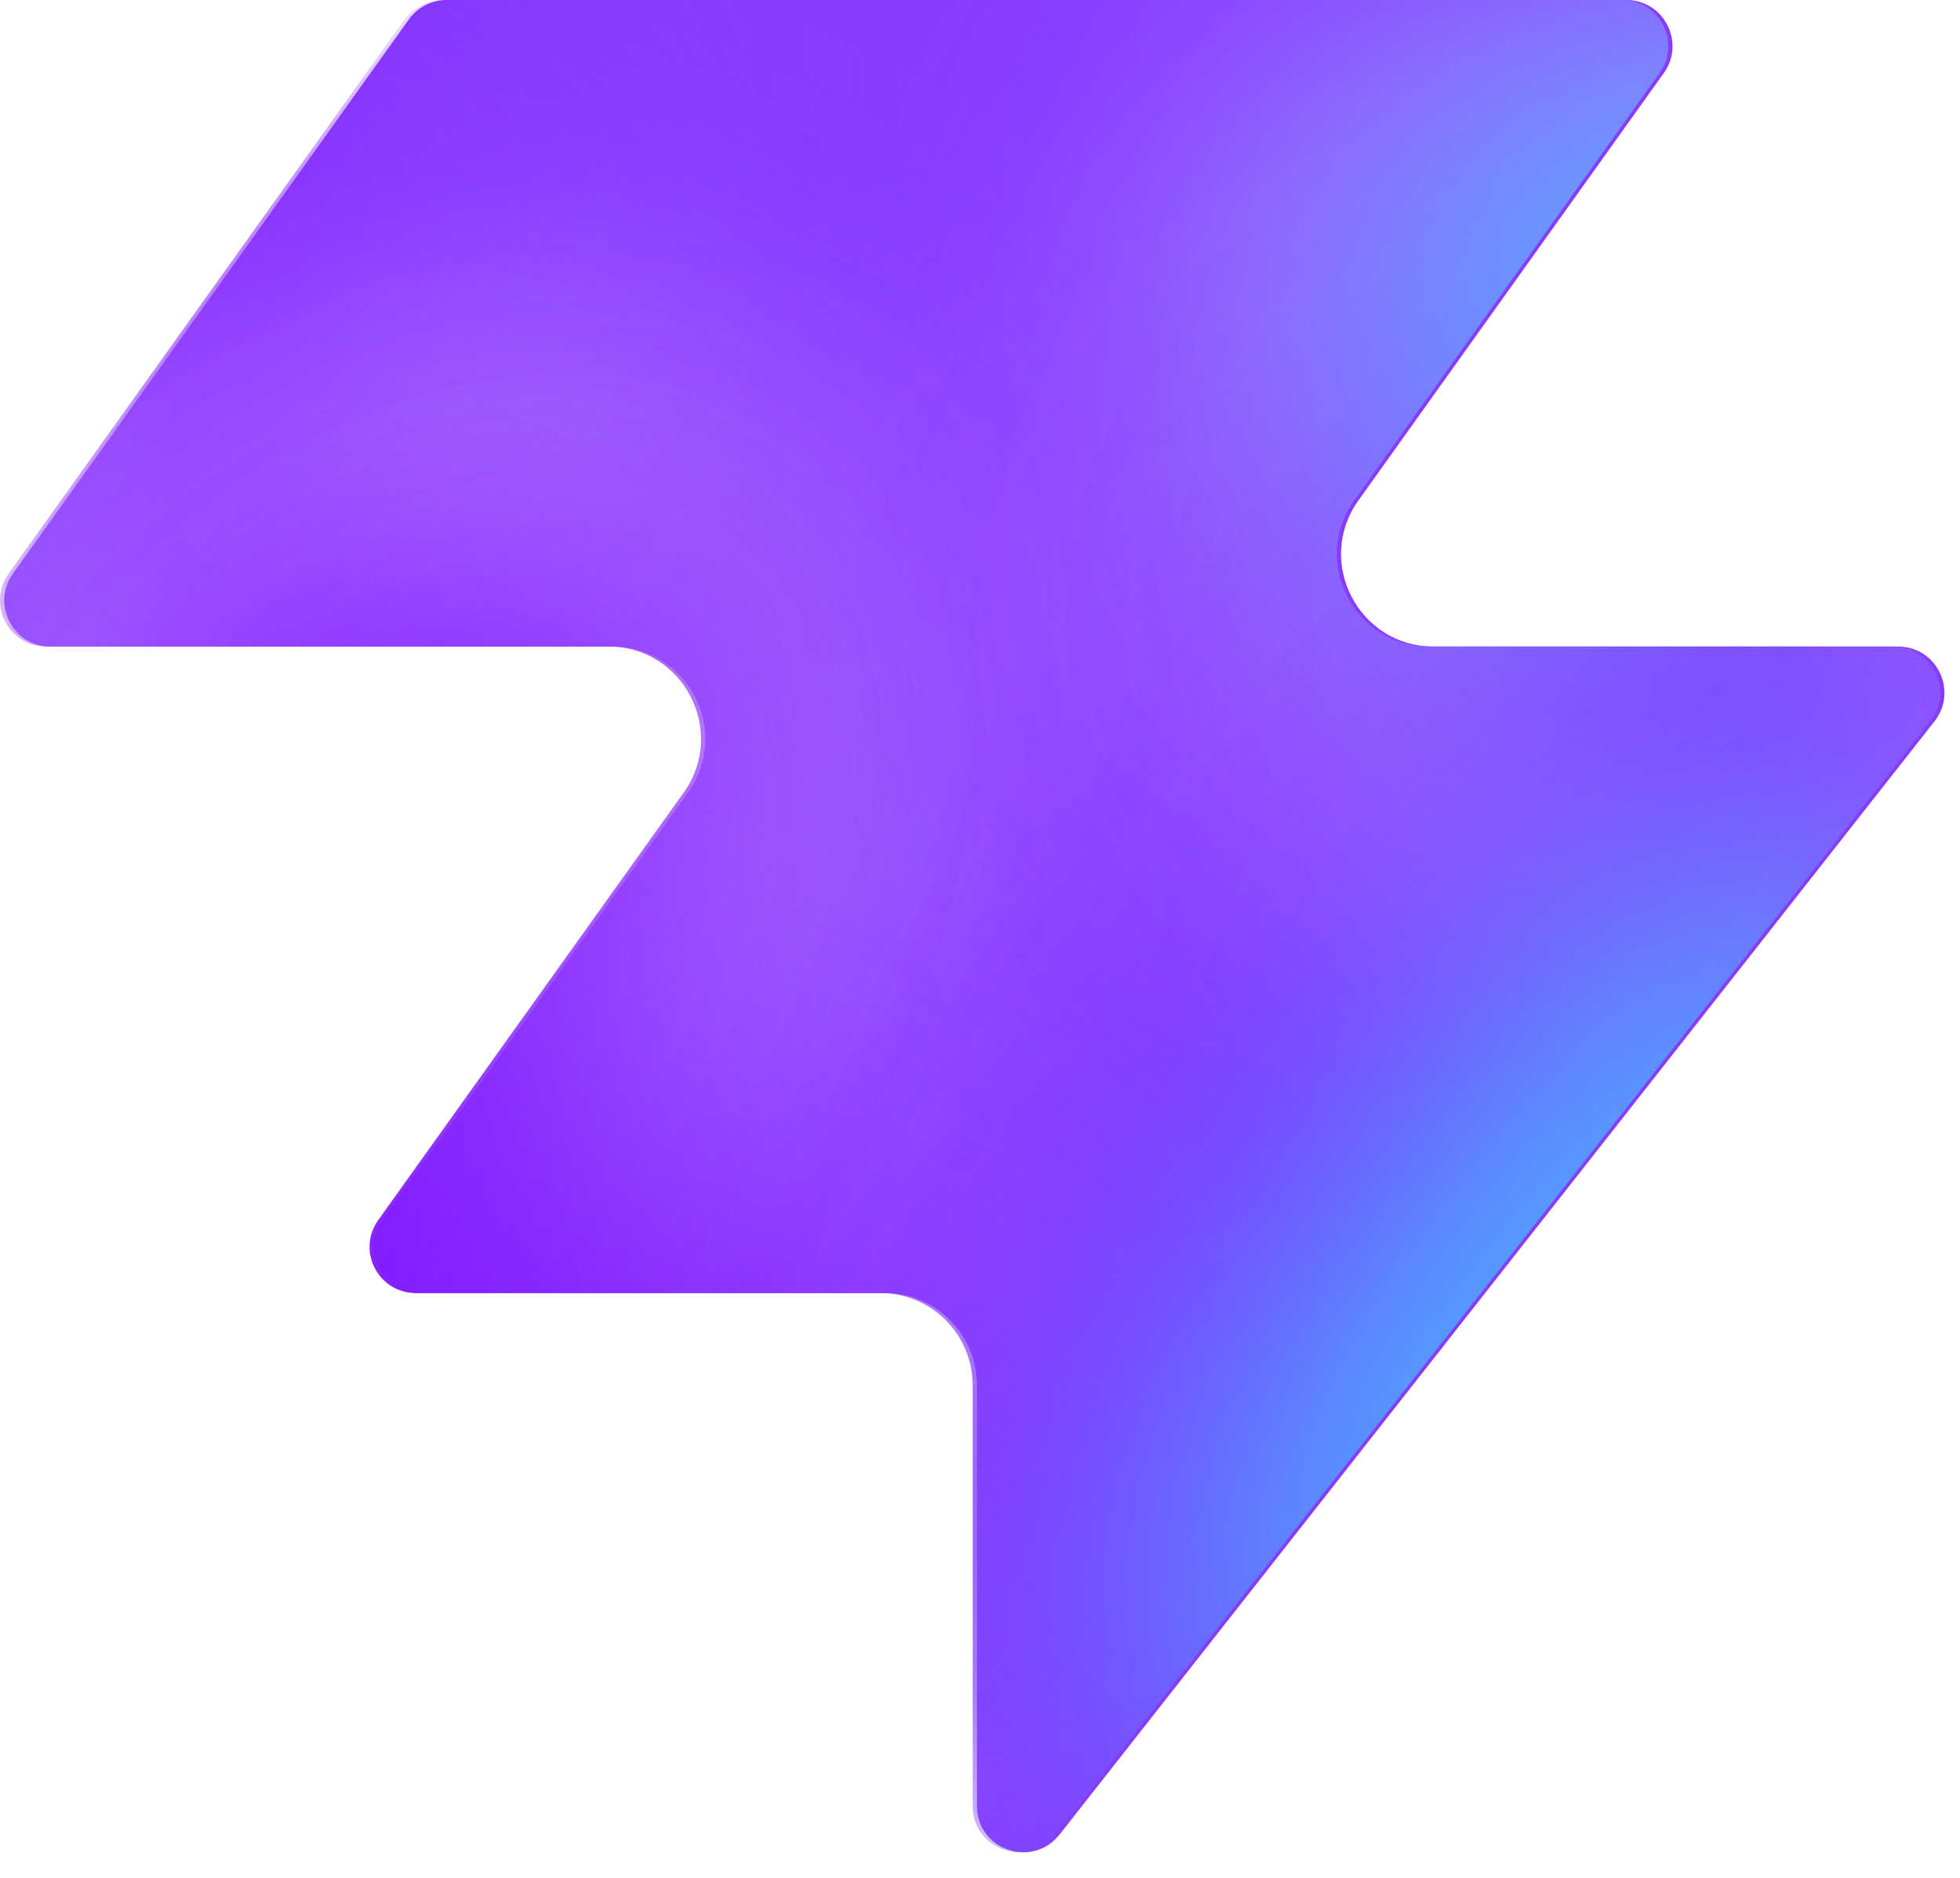
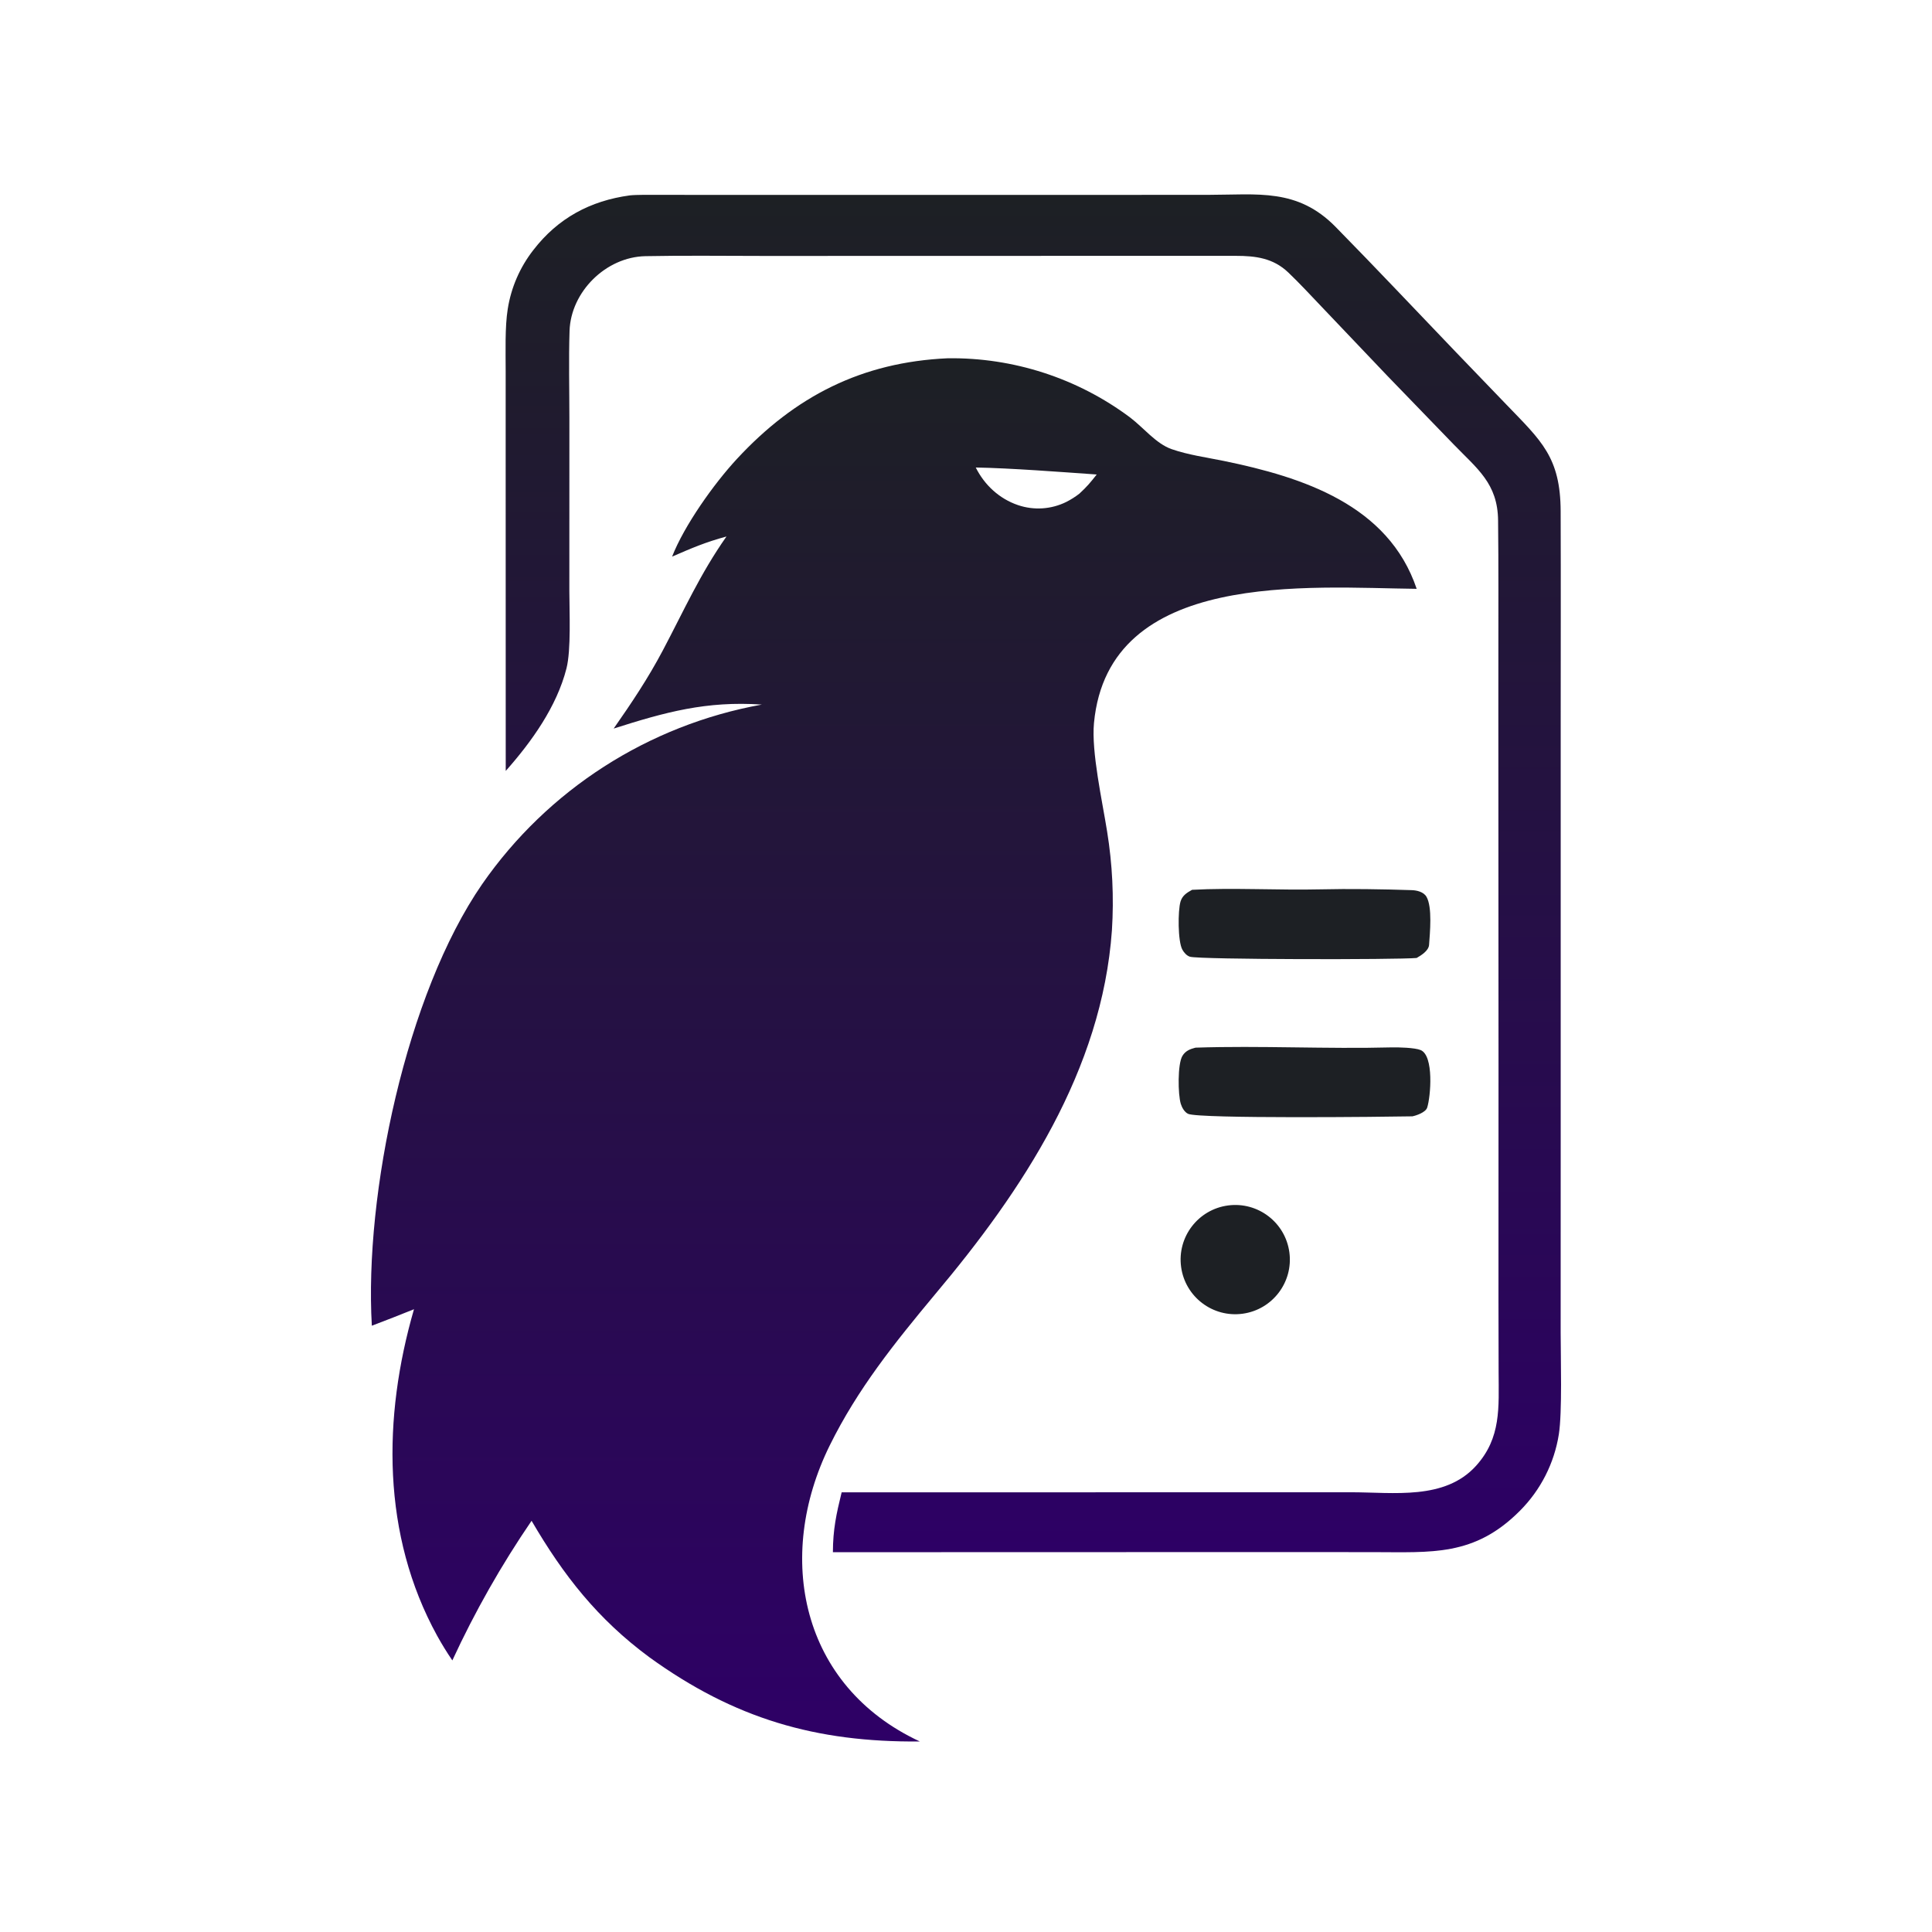
- <svg xmlns="http://www.w3.org/2000/svg" width="48" height="46" fill="none" viewBox="0 0 48 46">
-   <path fill="#863bff" d="M25.946 44.938c-.664.845-2.021.375-2.021-.698V33.937a2.26 2.26 0 0 0-2.262-2.262H10.287c-.92 0-1.456-1.04-.92-1.788l7.48-10.471c1.07-1.497 0-3.578-1.842-3.578H1.237c-.92 0-1.456-1.04-.92-1.788L10.013.474c.214-.297.556-.474.92-.474h28.894c.92 0 1.456 1.04.92 1.788l-7.48 10.471c-1.07 1.498 0 3.579 1.842 3.579h11.377c.943 0 1.473 1.088.89 1.83L25.947 44.94z" style="fill:#863bff;fill:color(display-p3 .525 .23 1);fill-opacity:1" />
-   <mask id="a" width="48" height="46" x="0" y="0" maskUnits="userSpaceOnUse" style="mask-type:alpha">
-     <path fill="#000" d="M25.842 44.938c-.664.844-2.021.375-2.021-.698V33.937a2.26 2.26 0 0 0-2.262-2.262H10.183c-.92 0-1.456-1.04-.92-1.788l7.48-10.471c1.07-1.498 0-3.579-1.842-3.579H1.133c-.92 0-1.456-1.04-.92-1.787L9.91.473c.214-.297.556-.474.92-.474h28.894c.92 0 1.456 1.04.92 1.788l-7.48 10.471c-1.07 1.498 0 3.578 1.842 3.578h11.377c.943 0 1.473 1.088.89 1.832L25.843 44.94z" style="fill:#000;fill-opacity:1" />
-   </mask>
-   <g mask="url(#a)">
-     <g filter="url(#b)">
-       <ellipse cx="5.508" cy="14.704" fill="#ede6ff" rx="5.508" ry="14.704" style="fill:#ede6ff;fill:color(display-p3 .927 .903 1);fill-opacity:1" transform="matrix(.00324 1 1 -.00324 -4.47 31.516)" />
-     </g>
-     <g filter="url(#c)">
-       <ellipse cx="10.399" cy="29.851" fill="#ede6ff" rx="10.399" ry="29.851" style="fill:#ede6ff;fill:color(display-p3 .927 .903 1);fill-opacity:1" transform="matrix(.00324 1 1 -.00324 -39.328 7.883)" />
-     </g>
-     <g filter="url(#d)">
-       <ellipse cx="5.508" cy="30.487" fill="#7e14ff" rx="5.508" ry="30.487" style="fill:#7e14ff;fill:color(display-p3 .492 .077 1);fill-opacity:1" transform="rotate(89.814 -25.913 -14.639)scale(1 -1)" />
-     </g>
-     <g filter="url(#e)">
-       <ellipse cx="5.508" cy="30.599" fill="#7e14ff" rx="5.508" ry="30.599" style="fill:#7e14ff;fill:color(display-p3 .492 .077 1);fill-opacity:1" transform="rotate(89.814 -32.644 -3.334)scale(1 -1)" />
-     </g>
-     <g filter="url(#f)">
-       <ellipse cx="5.508" cy="30.599" fill="#7e14ff" rx="5.508" ry="30.599" style="fill:#7e14ff;fill:color(display-p3 .492 .077 1);fill-opacity:1" transform="matrix(.00324 1 1 -.00324 -34.34 30.47)" />
-     </g>
-     <g filter="url(#g)">
-       <ellipse cx="14.072" cy="22.078" fill="#ede6ff" rx="14.072" ry="22.078" style="fill:#ede6ff;fill:color(display-p3 .927 .903 1);fill-opacity:1" transform="rotate(93.35 24.506 48.493)scale(-1 1)" />
-     </g>
-     <g filter="url(#h)">
-       <ellipse cx="3.47" cy="21.501" fill="#7e14ff" rx="3.47" ry="21.501" style="fill:#7e14ff;fill:color(display-p3 .492 .077 1);fill-opacity:1" transform="rotate(89.009 28.708 47.59)scale(-1 1)" />
-     </g>
-     <g filter="url(#i)">
-       <ellipse cx="3.47" cy="21.501" fill="#7e14ff" rx="3.47" ry="21.501" style="fill:#7e14ff;fill:color(display-p3 .492 .077 1);fill-opacity:1" transform="rotate(89.009 28.708 47.59)scale(-1 1)" />
-     </g>
-     <g filter="url(#j)">
-       <ellipse cx=".387" cy="8.972" fill="#7e14ff" rx="4.407" ry="29.108" style="fill:#7e14ff;fill:color(display-p3 .492 .077 1);fill-opacity:1" transform="rotate(39.51 .387 8.972)" />
-     </g>
-     <g filter="url(#k)">
-       <ellipse cx="47.523" cy="-6.092" fill="#7e14ff" rx="4.407" ry="29.108" style="fill:#7e14ff;fill:color(display-p3 .492 .077 1);fill-opacity:1" transform="rotate(37.892 47.523 -6.092)" />
-     </g>
-     <g filter="url(#l)">
-       <ellipse cx="41.412" cy="6.333" fill="#47bfff" rx="5.971" ry="9.665" style="fill:#47bfff;fill:color(display-p3 .28 .748 1);fill-opacity:1" transform="rotate(37.892 41.412 6.333)" />
-     </g>
-     <g filter="url(#m)">
-       <ellipse cx="-1.879" cy="38.332" fill="#7e14ff" rx="4.407" ry="29.108" style="fill:#7e14ff;fill:color(display-p3 .492 .077 1);fill-opacity:1" transform="rotate(37.892 -1.88 38.332)" />
-     </g>
-     <g filter="url(#n)">
-       <ellipse cx="-1.879" cy="38.332" fill="#7e14ff" rx="4.407" ry="29.108" style="fill:#7e14ff;fill:color(display-p3 .492 .077 1);fill-opacity:1" transform="rotate(37.892 -1.88 38.332)" />
-     </g>
-     <g filter="url(#o)">
-       <ellipse cx="35.651" cy="29.907" fill="#7e14ff" rx="4.407" ry="29.108" style="fill:#7e14ff;fill:color(display-p3 .492 .077 1);fill-opacity:1" transform="rotate(37.892 35.651 29.907)" />
-     </g>
-     <g filter="url(#p)">
-       <ellipse cx="38.418" cy="32.4" fill="#47bfff" rx="5.971" ry="15.297" style="fill:#47bfff;fill:color(display-p3 .28 .748 1);fill-opacity:1" transform="rotate(37.892 38.418 32.4)" />
-     </g>
-   </g>
+ <svg xmlns="http://www.w3.org/2000/svg" width="500" height="500" viewBox="0 0 500 500" fill="none">
+   <path d="M245.261 92.72C262.239 92.491 278.816 97.863 292.413 107.999C295.979 110.702 299.153 114.798 303.174 116.223C307.531 117.742 312.206 118.364 316.724 119.291C337.173 123.49 359.321 130.673 366.635 152.388C338.94 152.101 286.897 147.265 283.121 187.113C282.413 194.584 285.278 207.339 286.52 215.19C287.889 223.639 288.306 232.215 287.765 240.756C285.2 276.953 264.65 308.064 241.983 334.984C231.54 347.529 221.97 359.415 214.731 374.085C200.5 402.93 207.209 436.328 238.052 450.693C211.132 450.936 190.011 444.774 168.056 428.894C154.678 419.016 145.845 407.742 137.57 393.578C129.741 405.036 122.882 417.122 117.066 429.713C115.663 427.656 114.356 425.535 113.15 423.358C98.766 397.223 99.039 366.818 107.14 338.827C103.52 340.289 99.884 341.712 96.231 343.094C94.249 309.068 105.118 257.31 124.771 228.83C141.749 204.37 167.796 187.644 197.164 182.343C182.814 181.365 172.145 184.3 158.817 188.551C163.457 181.917 167.707 175.562 171.504 168.39C177.042 157.928 181.15 148.602 188.009 138.845C182.571 140.312 179.051 141.838 173.938 144.051C177.106 135.969 184.73 125.233 190.697 118.787C205.792 102.478 223.078 93.73 245.261 92.72ZM252.524 120.989C254.782 125.518 258.636 129.088 263.468 130.725C267.57 132.118 272.064 131.823 275.946 129.906C277.143 129.301 278.278 128.584 279.339 127.762C281.36 125.89 282.117 124.973 283.829 122.799C274.578 122.152 261.666 121.152 252.524 120.989Z" fill="url(#paint0_linear_3351_22760)" />
+   <path d="M162.987 50.568C163.615 50.479 165.541 50.431 166.208 50.431C178.528 50.432 190.871 50.44 203.19 50.438L279.018 50.439L312.692 50.427C325.563 50.41 335.768 48.658 345.649 58.716C356.151 69.406 366.416 80.311 376.785 91.126L389.912 104.768C398.887 114.081 403.846 118.332 403.896 132.323C403.961 150.657 403.908 169.016 403.908 187.352V295.823L403.896 344.844C403.899 351.356 404.329 365.482 403.423 371.223C402.236 378.699 398.717 385.611 393.366 390.976C381.534 402.872 370.546 401.692 355.181 401.689L324.941 401.677L215.553 401.708C215.569 395.849 216.443 391.811 217.817 386.217L349.563 386.196C360.718 386.193 373.925 388.3 382.016 379.333C388.552 372.089 387.86 364.182 387.841 355.2L387.804 336.651L387.816 276.449L387.77 184.045L387.785 152.428C387.788 146.529 387.767 140.575 387.702 134.686C387.603 125.103 382.31 121.327 376.133 114.936L359.076 97.299L342.075 79.43C339.222 76.438 336.393 73.364 333.4 70.51C329.492 66.783 324.941 66.211 319.806 66.215C313.923 66.218 308.036 66.206 302.153 66.207L258.801 66.224L197.642 66.237C187.449 66.237 177.137 66.092 167.035 66.295C156.793 66.501 147.723 75.519 147.399 85.651C147.161 93.105 147.355 100.755 147.356 108.231L147.347 152.983C147.356 158.284 147.823 168.19 146.604 172.98C144.082 182.893 137.562 191.985 130.883 199.517L130.867 118.37L130.867 95.93C130.868 91.121 130.656 84.598 131.4 79.987C132.274 74.414 134.557 69.154 138.035 64.703C144.39 56.461 152.74 51.966 162.987 50.568Z" fill="url(#paint1_linear_3351_22760)" />
+   <path d="M309.392 271.133C326.106 270.576 343.344 271.506 360.101 271.065C361.772 271.02 366.125 271.117 367.654 271.754C371.157 273.206 370.253 283.823 369.359 286.637C368.955 287.903 366.495 288.714 365.521 288.906C358.642 289.044 310.385 289.567 307.493 288.264C306.54 287.833 305.881 286.618 305.585 285.661C304.842 283.245 304.734 275.387 306.007 273.268C306.799 271.959 307.968 271.5 309.392 271.133Z" fill="#1D2024" />
+   <path d="M308.512 230.283C318.851 229.706 331.1 230.418 341.667 230.165C349.198 229.985 357.839 230.118 365.357 230.369C366.654 230.412 368.419 230.796 369.169 232.082C370.73 234.75 370.052 241.502 369.842 244.535C369.734 246.074 367.728 247.292 366.62 247.922C361.691 248.386 310.592 248.355 307.975 247.602C307.132 247.359 306.413 246.523 305.997 245.776C304.805 243.637 304.812 235.655 305.521 233.314C305.997 231.748 307.151 231.041 308.512 230.283Z" fill="#1D2024" />
+   <path d="M317.837 311.969C325.559 310.955 332.65 316.381 333.688 324.1C334.727 331.819 329.326 338.925 321.61 339.988C313.86 341.058 306.714 335.626 305.669 327.873C304.624 320.117 310.078 312.99 317.837 311.969Z" fill="#1D2024" />
  <defs>
-     <filter id="b" width="60.045" height="41.654" x="-19.77" y="16.149" color-interpolation-filters="sRGB" filterUnits="userSpaceOnUse">
-       <feFlood flood-opacity="0" result="BackgroundImageFix" />
-       <feBlend in="SourceGraphic" in2="BackgroundImageFix" result="shape" />
-       <feGaussianBlur result="effect1_foregroundBlur_2002_17158" stdDeviation="7.659" />
-     </filter>
-     <filter id="c" width="90.34" height="51.437" x="-54.613" y="-7.533" color-interpolation-filters="sRGB" filterUnits="userSpaceOnUse">
-       <feFlood flood-opacity="0" result="BackgroundImageFix" />
-       <feBlend in="SourceGraphic" in2="BackgroundImageFix" result="shape" />
-       <feGaussianBlur result="effect1_foregroundBlur_2002_17158" stdDeviation="7.659" />
-     </filter>
-     <filter id="d" width="79.355" height="29.4" x="-49.64" y="2.03" color-interpolation-filters="sRGB" filterUnits="userSpaceOnUse">
-       <feFlood flood-opacity="0" result="BackgroundImageFix" />
-       <feBlend in="SourceGraphic" in2="BackgroundImageFix" result="shape" />
-       <feGaussianBlur result="effect1_foregroundBlur_2002_17158" stdDeviation="4.596" />
-     </filter>
-     <filter id="e" width="79.579" height="29.4" x="-45.045" y="20.029" color-interpolation-filters="sRGB" filterUnits="userSpaceOnUse">
-       <feFlood flood-opacity="0" result="BackgroundImageFix" />
-       <feBlend in="SourceGraphic" in2="BackgroundImageFix" result="shape" />
-       <feGaussianBlur result="effect1_foregroundBlur_2002_17158" stdDeviation="4.596" />
-     </filter>
-     <filter id="f" width="79.579" height="29.4" x="-43.513" y="21.178" color-interpolation-filters="sRGB" filterUnits="userSpaceOnUse">
-       <feFlood flood-opacity="0" result="BackgroundImageFix" />
-       <feBlend in="SourceGraphic" in2="BackgroundImageFix" result="shape" />
-       <feGaussianBlur result="effect1_foregroundBlur_2002_17158" stdDeviation="4.596" />
-     </filter>
-     <filter id="g" width="74.749" height="58.852" x="15.756" y="-17.901" color-interpolation-filters="sRGB" filterUnits="userSpaceOnUse">
-       <feFlood flood-opacity="0" result="BackgroundImageFix" />
-       <feBlend in="SourceGraphic" in2="BackgroundImageFix" result="shape" />
-       <feGaussianBlur result="effect1_foregroundBlur_2002_17158" stdDeviation="7.659" />
-     </filter>
-     <filter id="h" width="61.377" height="25.362" x="23.548" y="2.284" color-interpolation-filters="sRGB" filterUnits="userSpaceOnUse">
-       <feFlood flood-opacity="0" result="BackgroundImageFix" />
-       <feBlend in="SourceGraphic" in2="BackgroundImageFix" result="shape" />
-       <feGaussianBlur result="effect1_foregroundBlur_2002_17158" stdDeviation="4.596" />
-     </filter>
-     <filter id="i" width="61.377" height="25.362" x="23.548" y="2.284" color-interpolation-filters="sRGB" filterUnits="userSpaceOnUse">
-       <feFlood flood-opacity="0" result="BackgroundImageFix" />
-       <feBlend in="SourceGraphic" in2="BackgroundImageFix" result="shape" />
-       <feGaussianBlur result="effect1_foregroundBlur_2002_17158" stdDeviation="4.596" />
-     </filter>
-     <filter id="j" width="56.045" height="63.649" x="-27.636" y="-22.853" color-interpolation-filters="sRGB" filterUnits="userSpaceOnUse">
-       <feFlood flood-opacity="0" result="BackgroundImageFix" />
-       <feBlend in="SourceGraphic" in2="BackgroundImageFix" result="shape" />
-       <feGaussianBlur result="effect1_foregroundBlur_2002_17158" stdDeviation="4.596" />
-     </filter>
-     <filter id="k" width="54.814" height="64.646" x="20.116" y="-38.415" color-interpolation-filters="sRGB" filterUnits="userSpaceOnUse">
-       <feFlood flood-opacity="0" result="BackgroundImageFix" />
-       <feBlend in="SourceGraphic" in2="BackgroundImageFix" result="shape" />
-       <feGaussianBlur result="effect1_foregroundBlur_2002_17158" stdDeviation="4.596" />
-     </filter>
-     <filter id="l" width="33.541" height="35.313" x="24.641" y="-11.323" color-interpolation-filters="sRGB" filterUnits="userSpaceOnUse">
-       <feFlood flood-opacity="0" result="BackgroundImageFix" />
-       <feBlend in="SourceGraphic" in2="BackgroundImageFix" result="shape" />
-       <feGaussianBlur result="effect1_foregroundBlur_2002_17158" stdDeviation="4.596" />
-     </filter>
-     <filter id="m" width="54.814" height="64.646" x="-29.286" y="6.009" color-interpolation-filters="sRGB" filterUnits="userSpaceOnUse">
-       <feFlood flood-opacity="0" result="BackgroundImageFix" />
-       <feBlend in="SourceGraphic" in2="BackgroundImageFix" result="shape" />
-       <feGaussianBlur result="effect1_foregroundBlur_2002_17158" stdDeviation="4.596" />
-     </filter>
-     <filter id="n" width="54.814" height="64.646" x="-29.286" y="6.009" color-interpolation-filters="sRGB" filterUnits="userSpaceOnUse">
-       <feFlood flood-opacity="0" result="BackgroundImageFix" />
-       <feBlend in="SourceGraphic" in2="BackgroundImageFix" result="shape" />
-       <feGaussianBlur result="effect1_foregroundBlur_2002_17158" stdDeviation="4.596" />
-     </filter>
-     <filter id="o" width="54.814" height="64.646" x="8.244" y="-2.416" color-interpolation-filters="sRGB" filterUnits="userSpaceOnUse">
-       <feFlood flood-opacity="0" result="BackgroundImageFix" />
-       <feBlend in="SourceGraphic" in2="BackgroundImageFix" result="shape" />
-       <feGaussianBlur result="effect1_foregroundBlur_2002_17158" stdDeviation="4.596" />
-     </filter>
-     <filter id="p" width="39.409" height="43.623" x="18.713" y="10.588" color-interpolation-filters="sRGB" filterUnits="userSpaceOnUse">
-       <feFlood flood-opacity="0" result="BackgroundImageFix" />
-       <feBlend in="SourceGraphic" in2="BackgroundImageFix" result="shape" />
-       <feGaussianBlur result="effect1_foregroundBlur_2002_17158" stdDeviation="4.596" />
-     </filter>
+     <linearGradient id="paint0_linear_3351_22760" x1="231.318" y1="92.713" x2="231.318" y2="450.7" gradientUnits="userSpaceOnUse">
+       <stop stop-color="#1D2024" />
+       <stop offset="1" stop-color="#2E0066" />
+     </linearGradient>
+     <linearGradient id="paint1_linear_3351_22760" x1="267.42" y1="50.3" x2="267.42" y2="401.723" gradientUnits="userSpaceOnUse">
+       <stop stop-color="#1D2024" />
+       <stop offset="1" stop-color="#2D0065" />
+     </linearGradient>
  </defs>
</svg>
